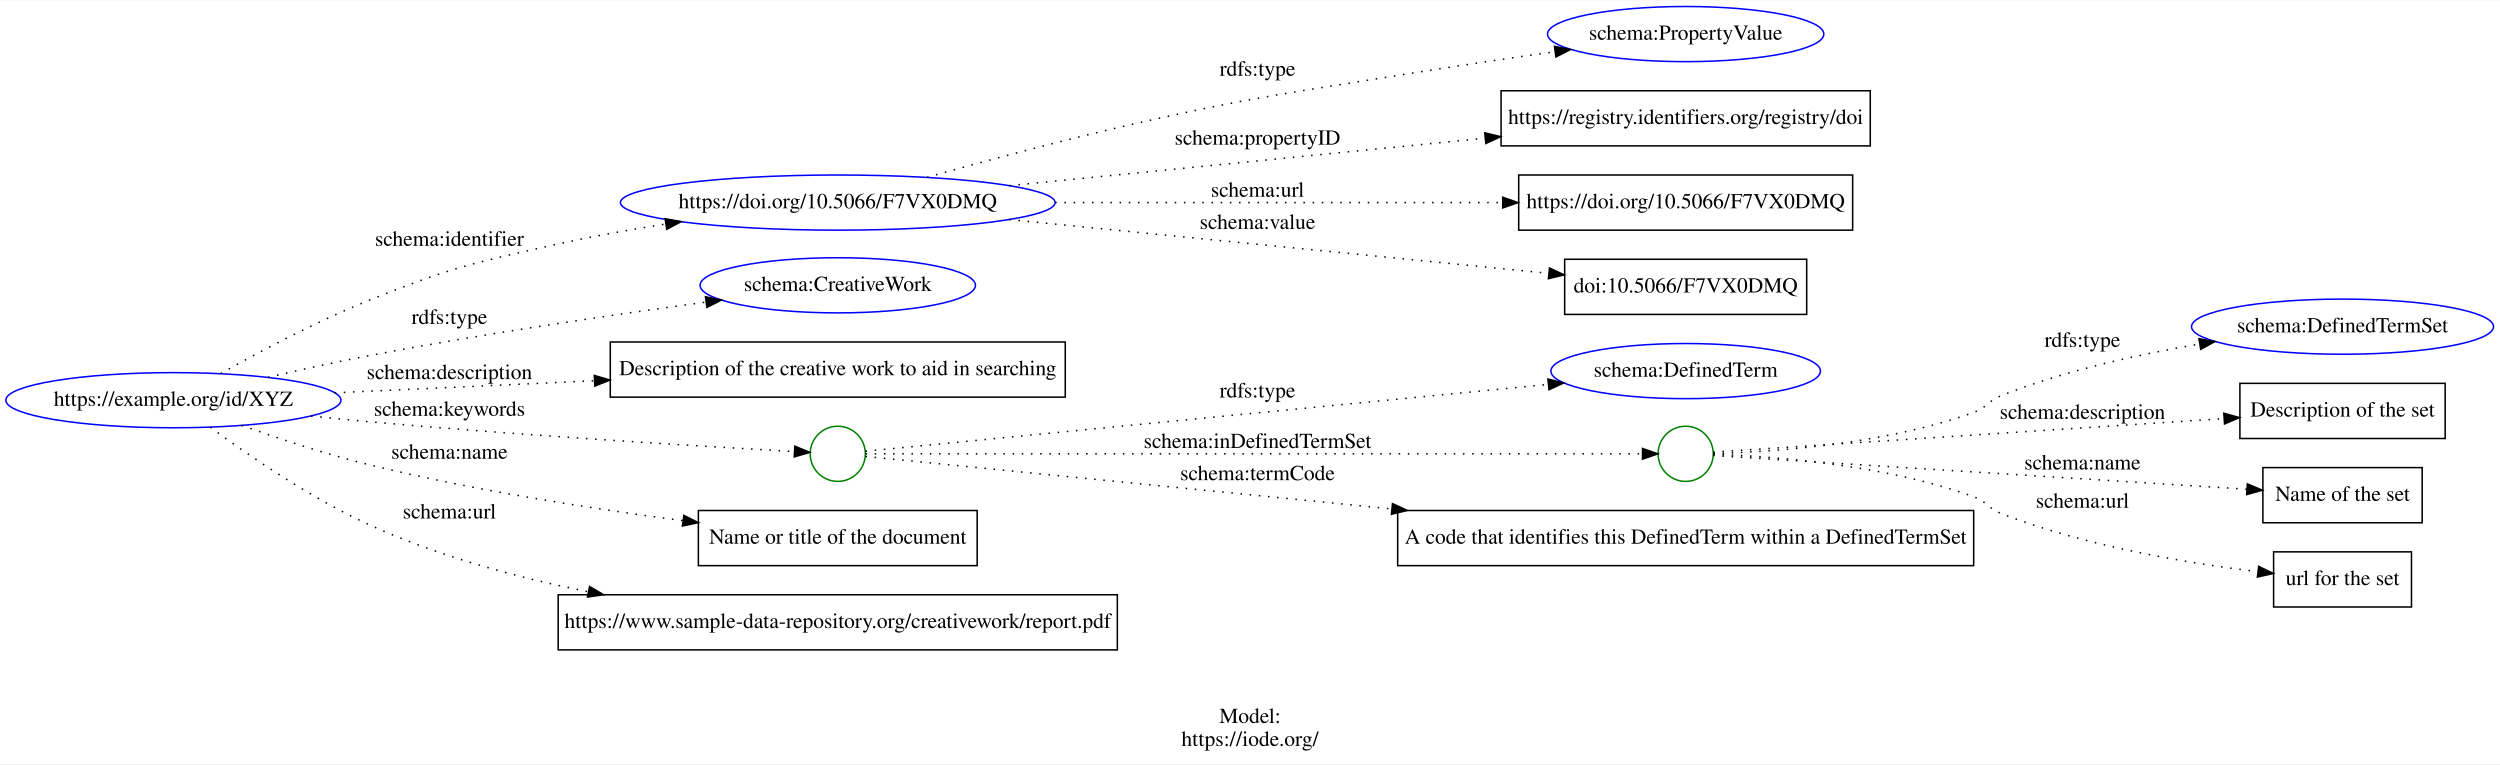
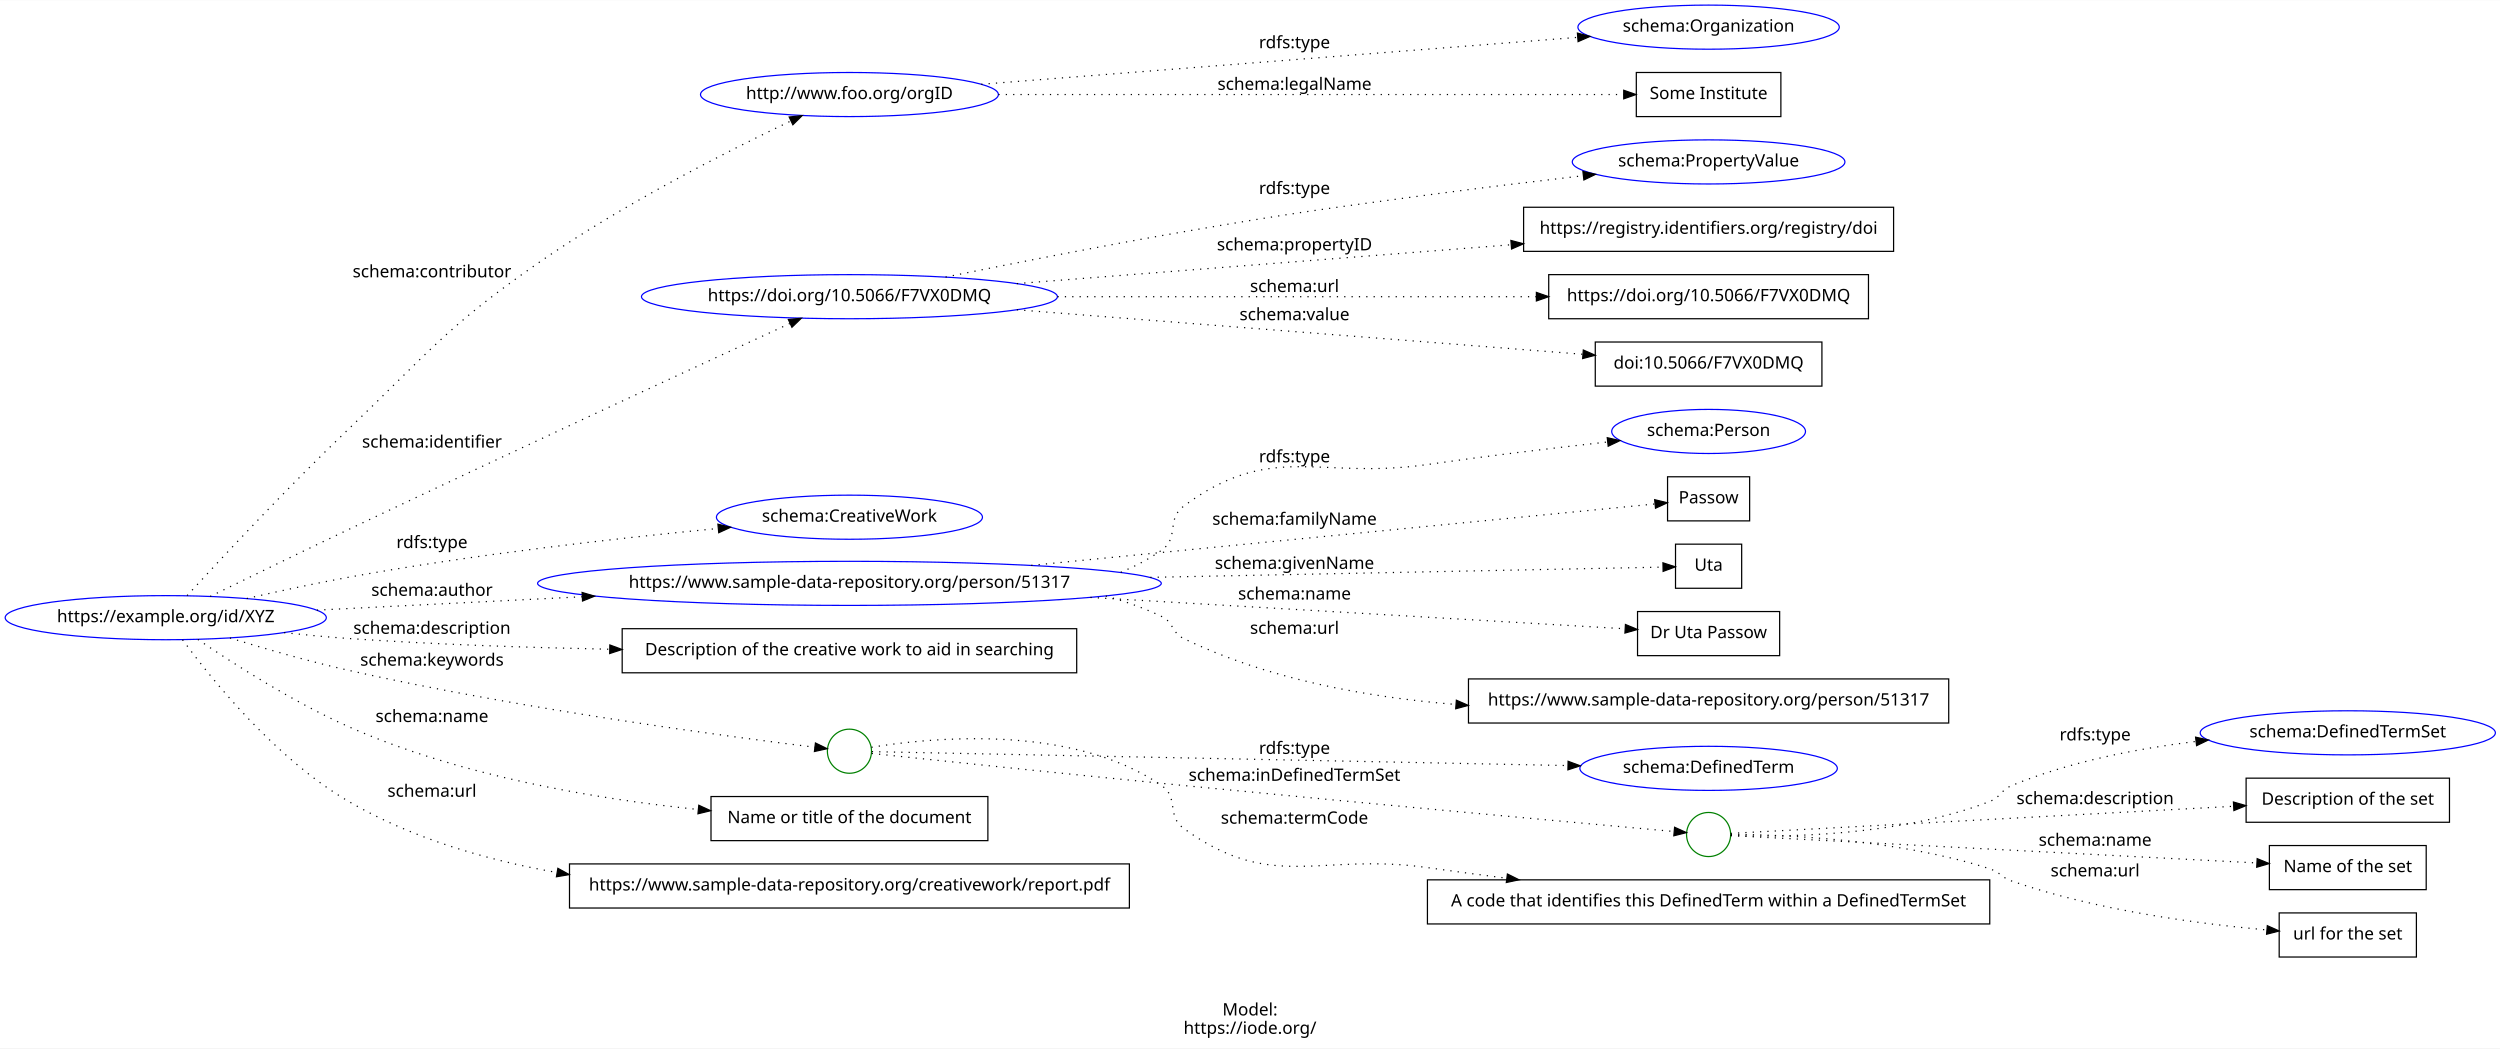
- <svg xmlns="http://www.w3.org/2000/svg" width="1632pt" height="499pt" viewBox="0.00 0.00 1631.96 498.50">
-   <g id="graph0" class="graph" transform="scale(1 1) rotate(0) translate(4 494.5)">
-     <polygon fill="white" stroke="transparent" points="-4,4 -4,-494.5 1627.96,-494.5 1627.96,4 -4,4" />
-     <text text-anchor="middle" x="811.98" y="-22.8" font-family="Times,serif" font-size="14.00">Model:</text>
-     <text text-anchor="middle" x="811.98" y="-7.8" font-family="Times,serif" font-size="14.00">https://iode.org/</text>
+ <svg xmlns="http://www.w3.org/2000/svg" width="2041pt" height="856pt" viewBox="0.00 0.00 2040.61 855.50">
+   <g id="graph0" class="graph" transform="scale(1 1) rotate(0) translate(4 851.5)">
+     <polygon fill="white" stroke="transparent" points="-4,4 -4,-851.5 2036.61,-851.5 2036.61,4 -4,4" />
+     <text text-anchor="middle" x="1016.31" y="-22.8" font-family="Times-Roman" font-size="14.00">Model:</text>
+     <text text-anchor="middle" x="1016.31" y="-7.8" font-family="Times-Roman" font-size="14.00">https://iode.org/</text>
    <g id="node1" class="node">
-       <ellipse fill="none" stroke="blue" cx="542.88" cy="-362.5" rx="141.88" ry="18" />
-       <text text-anchor="middle" x="542.88" y="-358.8" font-family="Times,serif" font-size="14.00">https://doi.org/10.5066/F7VX0DMQ</text>
+       <ellipse fill="none" stroke="blue" cx="689.35" cy="-774.5" rx="121.58" ry="18" />
+       <text text-anchor="middle" x="689.35" y="-770.8" font-family="Times-Roman" font-size="14.00">http://www.foo.org/orgID</text>
    </g>
    <g id="node2" class="node">
-       <ellipse fill="none" stroke="blue" cx="1096.38" cy="-472.5" rx="90.18" ry="18" />
-       <text text-anchor="middle" x="1096.38" y="-468.8" font-family="Times,serif" font-size="14.00">schema:PropertyValue</text>
+       <ellipse fill="none" stroke="blue" cx="1390.63" cy="-829.5" rx="106.68" ry="18" />
+       <text text-anchor="middle" x="1390.63" y="-825.8" font-family="Times-Roman" font-size="14.00">schema:Organization</text>
    </g>
    <g id="edge1" class="edge">
-       <path fill="none" stroke="black" stroke-dasharray="1,5" d="M601.2,-379.03C640.91,-390.16 695.12,-404.72 743.38,-415.5 816.12,-431.75 834.82,-433.51 908.38,-445.5 941.83,-450.95 978.74,-456.4 1010.87,-460.96" />
-       <polygon fill="black" stroke="black" points="1010.73,-464.48 1021.12,-462.41 1011.71,-457.55 1010.73,-464.48" />
-       <text text-anchor="middle" x="816.88" y="-445.3" font-family="Times,serif" font-size="14.00">rdfs:type</text>
+       <path fill="none" stroke="black" stroke-dasharray="1,5" d="M796.94,-782.88C928.85,-793.26 1152.11,-810.82 1283.71,-821.17" />
+       <polygon fill="black" stroke="black" points="1283.56,-824.67 1293.81,-821.96 1284.11,-817.69 1283.56,-824.67" />
+       <text text-anchor="middle" x="1052.63" y="-812.3" font-family="Times-Roman" font-size="14.00">rdfs:type</text>
    </g>
    <g id="node3" class="node">
-       <polygon fill="none" stroke="black" points="975.88,-399.5 975.88,-435.5 1216.88,-435.5 1216.88,-399.5 975.88,-399.5" />
-       <text text-anchor="middle" x="1096.38" y="-413.8" font-family="Times,serif" font-size="14.00">https://registry.identifiers.org/registry/doi</text>
+       <polygon fill="none" stroke="black" points="1331.63,-756.5 1331.63,-792.5 1449.63,-792.5 1449.63,-756.5 1331.63,-756.5" />
+       <text text-anchor="middle" x="1390.63" y="-770.8" font-family="Times-Roman" font-size="14.00">Some Institute</text>
    </g>
    <g id="edge2" class="edge">
-       <path fill="none" stroke="black" stroke-dasharray="1,5" d="M654.82,-373.56C744.5,-382.51 870.92,-395.11 965.35,-404.53" />
-       <polygon fill="black" stroke="black" points="965.24,-408.04 975.54,-405.55 965.93,-401.07 965.24,-408.04" />
-       <text text-anchor="middle" x="816.88" y="-400.3" font-family="Times,serif" font-size="14.00">schema:propertyID</text>
+       <path fill="none" stroke="black" stroke-dasharray="1,5" d="M810.96,-774.5C958.45,-774.5 1203.02,-774.5 1321.34,-774.5" />
+       <polygon fill="black" stroke="black" points="1321.36,-778 1331.36,-774.5 1321.36,-771 1321.36,-778" />
+       <text text-anchor="middle" x="1052.63" y="-778.3" font-family="Times-Roman" font-size="14.00">schema:legalName</text>
    </g>
    <g id="node4" class="node">
-       <polygon fill="none" stroke="black" points="987.38,-344.5 987.38,-380.5 1205.38,-380.5 1205.38,-344.5 987.38,-344.5" />
-       <text text-anchor="middle" x="1096.38" y="-358.8" font-family="Times,serif" font-size="14.00">https://doi.org/10.5066/F7VX0DMQ</text>
+       <ellipse fill="none" stroke="blue" cx="689.35" cy="-609.5" rx="169.77" ry="18" />
+       <text text-anchor="middle" x="689.35" y="-605.8" font-family="Times-Roman" font-size="14.00">https://doi.org/10.5066/F7VX0DMQ</text>
+     </g>
+     <g id="node5" class="node">
+       <ellipse fill="none" stroke="blue" cx="1390.63" cy="-719.5" rx="111.28" ry="18" />
+       <text text-anchor="middle" x="1390.63" y="-715.8" font-family="Times-Roman" font-size="14.00">schema:PropertyValue</text>
    </g>
    <g id="edge3" class="edge">
-       <path fill="none" stroke="black" stroke-dasharray="1,5" d="M684.83,-362.5C775.24,-362.5 891.28,-362.5 976.92,-362.5" />
-       <polygon fill="black" stroke="black" points="976.95,-366 986.95,-362.5 976.95,-359 976.95,-366" />
-       <text text-anchor="middle" x="816.88" y="-366.3" font-family="Times,serif" font-size="14.00">schema:url</text>
-     </g>
-     <g id="node5" class="node">
-       <polygon fill="none" stroke="black" points="1017.38,-289.5 1017.38,-325.5 1175.38,-325.5 1175.38,-289.5 1017.38,-289.5" />
-       <text text-anchor="middle" x="1096.38" y="-303.8" font-family="Times,serif" font-size="14.00">doi:10.5066/F7VX0DMQ</text>
+       <path fill="none" stroke="black" stroke-dasharray="1,5" d="M767.8,-625.52C822.09,-636.53 896.41,-651.14 962.13,-662.5 1050.27,-677.73 1072.48,-680.58 1161.13,-692.5 1202.74,-698.09 1248.69,-703.64 1288.41,-708.25" />
+       <polygon fill="black" stroke="black" points="1288.04,-711.72 1298.37,-709.39 1288.84,-704.77 1288.04,-711.72" />
+       <text text-anchor="middle" x="1052.63" y="-693.3" font-family="Times-Roman" font-size="14.00">rdfs:type</text>
+     </g>
+     <g id="node6" class="node">
+       <polygon fill="none" stroke="black" points="1239.63,-646.5 1239.63,-682.5 1541.63,-682.5 1541.63,-646.5 1239.63,-646.5" />
+       <text text-anchor="middle" x="1390.63" y="-660.8" font-family="Times-Roman" font-size="14.00">https://registry.identifiers.org/registry/doi</text>
    </g>
    <g id="edge4" class="edge">
-       <path fill="none" stroke="black" stroke-dasharray="1,5" d="M654.82,-351.44C758.46,-341.1 911.16,-325.87 1006.86,-316.33" />
-       <polygon fill="black" stroke="black" points="1007.49,-319.78 1017.09,-315.31 1006.79,-312.82 1007.49,-319.78" />
-       <text text-anchor="middle" x="816.88" y="-345.3" font-family="Times,serif" font-size="14.00">schema:value</text>
-     </g>
-     <g id="node6" class="node">
-       <ellipse fill="none" stroke="blue" cx="109.19" cy="-233.5" rx="109.38" ry="18" />
-       <text text-anchor="middle" x="109.19" y="-229.8" font-family="Times,serif" font-size="14.00">https://example.org/id/XYZ</text>
+       <path fill="none" stroke="black" stroke-dasharray="1,5" d="M826.01,-620.17C941.42,-629.25 1107.38,-642.3 1229.33,-651.89" />
+       <polygon fill="black" stroke="black" points="1229.26,-655.4 1239.51,-652.69 1229.81,-648.42 1229.26,-655.4" />
+       <text text-anchor="middle" x="1052.63" y="-647.3" font-family="Times-Roman" font-size="14.00">schema:propertyID</text>
+     </g>
+     <g id="node7" class="node">
+       <polygon fill="none" stroke="black" points="1260.13,-591.5 1260.13,-627.5 1521.13,-627.5 1521.13,-591.5 1260.13,-591.5" />
+       <text text-anchor="middle" x="1390.63" y="-605.8" font-family="Times-Roman" font-size="14.00">https://doi.org/10.5066/F7VX0DMQ</text>
+     </g>
+     <g id="edge5" class="edge">
+       <path fill="none" stroke="black" stroke-dasharray="1,5" d="M859.18,-609.5C978.84,-609.5 1137.48,-609.5 1250.01,-609.5" />
+       <polygon fill="black" stroke="black" points="1250.07,-613 1260.07,-609.5 1250.07,-606 1250.07,-613" />
+       <text text-anchor="middle" x="1052.63" y="-613.3" font-family="Times-Roman" font-size="14.00">schema:url</text>
+     </g>
+     <g id="node8" class="node">
+       <polygon fill="none" stroke="black" points="1298.13,-536.5 1298.13,-572.5 1483.13,-572.5 1483.13,-536.5 1298.13,-536.5" />
+       <text text-anchor="middle" x="1390.63" y="-550.8" font-family="Times-Roman" font-size="14.00">doi:10.5066/F7VX0DMQ</text>
+     </g>
+     <g id="edge6" class="edge">
+       <path fill="none" stroke="black" stroke-dasharray="1,5" d="M826.01,-598.83C961.32,-588.19 1166.09,-572.08 1287.99,-562.49" />
+       <polygon fill="black" stroke="black" points="1288.38,-565.97 1298.07,-561.7 1287.83,-559 1288.38,-565.97" />
+       <text text-anchor="middle" x="1052.63" y="-590.3" font-family="Times-Roman" font-size="14.00">schema:value</text>
+     </g>
+     <g id="node9" class="node">
+       <ellipse fill="none" stroke="blue" cx="131.29" cy="-347.5" rx="131.08" ry="18" />
+       <text text-anchor="middle" x="131.29" y="-343.8" font-family="Times-Roman" font-size="14.00">https://example.org/id/XYZ</text>
+     </g>
+     <g id="edge9" class="edge">
+       <path fill="none" stroke="black" stroke-dasharray="1,5" d="M148.72,-365.53C175.58,-394.78 230.9,-454.1 280.58,-501.5 346.42,-564.34 359.92,-584.44 434.58,-636.5 502.88,-684.13 589.33,-728.02 641.66,-752.99" />
+       <polygon fill="black" stroke="black" points="640.17,-756.16 650.71,-757.28 643.17,-749.84 640.17,-756.16" />
+       <text text-anchor="middle" x="348.58" y="-625.3" font-family="Times-Roman" font-size="14.00">schema:contributor</text>
+     </g>
+     <g id="edge11" class="edge">
+       <path fill="none" stroke="black" stroke-dasharray="1,5" d="M167.57,-364.83C197.56,-379.51 241.81,-401.06 280.58,-419.5 410.44,-481.28 564.44,-552.48 640.68,-587.59" />
+       <polygon fill="black" stroke="black" points="639.48,-590.89 650.03,-591.89 642.41,-584.53 639.48,-590.89" />
+       <text text-anchor="middle" x="348.58" y="-486.3" font-family="Times-Roman" font-size="14.00">schema:identifier</text>
+     </g>
+     <g id="node10" class="node">
+       <ellipse fill="none" stroke="blue" cx="689.35" cy="-429.5" rx="108.58" ry="18" />
+       <text text-anchor="middle" x="689.35" y="-425.8" font-family="Times-Roman" font-size="14.00">schema:CreativeWork</text>
    </g>
    <g id="edge7" class="edge">
-       <path fill="none" stroke="black" stroke-dasharray="1,5" d="M140.05,-250.89C165.16,-265.02 202.32,-284.78 236.38,-298.5 289.73,-319.98 304.24,-323.01 360.38,-335.5 382.97,-340.52 407.34,-344.87 430.68,-348.52" />
-       <polygon fill="black" stroke="black" points="430.19,-351.98 440.61,-350.04 431.25,-345.06 430.19,-351.98" />
-       <text text-anchor="middle" x="289.38" y="-334.3" font-family="Times,serif" font-size="14.00">schema:identifier</text>
-     </g>
-     <g id="node7" class="node">
-       <ellipse fill="none" stroke="blue" cx="542.88" cy="-308.5" rx="89.88" ry="18" />
-       <text text-anchor="middle" x="542.88" y="-304.8" font-family="Times,serif" font-size="14.00">schema:CreativeWork</text>
-     </g>
-     <g id="edge5" class="edge">
-       <path fill="none" stroke="black" stroke-dasharray="1,5" d="M170.97,-248.42C191.66,-253.25 214.96,-258.4 236.38,-262.5 310.49,-276.67 395.39,-289.16 456.86,-297.53" />
-       <polygon fill="black" stroke="black" points="456.52,-301.02 466.9,-298.89 457.46,-294.08 456.52,-301.02" />
-       <text text-anchor="middle" x="289.38" y="-283.3" font-family="Times,serif" font-size="14.00">rdfs:type</text>
-     </g>
-     <g id="node8" class="node">
-       <polygon fill="none" stroke="black" points="394.38,-235.5 394.38,-271.5 691.38,-271.5 691.38,-235.5 394.38,-235.5" />
-       <text text-anchor="middle" x="542.88" y="-249.8" font-family="Times,serif" font-size="14.00">Description of the creative work to aid in searching</text>
-     </g>
-     <g id="edge6" class="edge">
-       <path fill="none" stroke="black" stroke-dasharray="1,5" d="M214.42,-238.33C265.26,-240.68 327.5,-243.57 384.01,-246.19" />
-       <polygon fill="black" stroke="black" points="383.97,-249.69 394.12,-246.65 384.3,-242.7 383.97,-249.69" />
-       <text text-anchor="middle" x="289.38" y="-247.3" font-family="Times,serif" font-size="14.00">schema:description</text>
-     </g>
-     <g id="node9" class="node">
-       <ellipse fill="none" stroke="green" cx="542.88" cy="-198.5" rx="18" ry="18" />
+       <path fill="none" stroke="black" stroke-dasharray="1,5" d="M197.4,-363.13C223.21,-369.02 253.2,-375.51 280.58,-380.5 382.26,-399.05 499.53,-412.3 582.13,-420.31" />
+       <polygon fill="black" stroke="black" points="582,-423.81 592.29,-421.28 582.67,-416.84 582,-423.81" />
+       <text text-anchor="middle" x="348.58" y="-404.3" font-family="Times-Roman" font-size="14.00">rdfs:type</text>
+     </g>
+     <g id="node11" class="node">
+       <ellipse fill="none" stroke="blue" cx="689.35" cy="-375.5" rx="254.55" ry="18" />
+       <text text-anchor="middle" x="689.35" y="-371.8" font-family="Times-Roman" font-size="14.00">https://www.sample-data-repository.org/person/51317</text>
    </g>
    <g id="edge8" class="edge">
-       <path fill="none" stroke="black" stroke-dasharray="1,5" d="M199.08,-223.17C211.59,-221.85 224.31,-220.58 236.38,-219.5 338.92,-210.29 461.15,-203 514.6,-199.99" />
-       <polygon fill="black" stroke="black" points="514.85,-203.48 524.63,-199.43 514.46,-196.49 514.85,-203.48" />
-       <text text-anchor="middle" x="289.38" y="-223.3" font-family="Times,serif" font-size="14.00">schema:keywords</text>
-     </g>
-     <g id="node10" class="node">
-       <polygon fill="none" stroke="black" points="451.88,-125.5 451.88,-161.5 633.88,-161.5 633.88,-125.5 451.88,-125.5" />
-       <text text-anchor="middle" x="542.88" y="-139.8" font-family="Times,serif" font-size="14.00">Name or title of the document</text>
-     </g>
-     <g id="edge9" class="edge">
-       <path fill="none" stroke="black" stroke-dasharray="1,5" d="M153.77,-217.06C177.85,-208.47 208.46,-198.35 236.38,-191.5 304.03,-174.9 381.58,-162.8 441.62,-154.9" />
-       <polygon fill="black" stroke="black" points="442.39,-158.33 451.86,-153.57 441.49,-151.38 442.39,-158.33" />
-       <text text-anchor="middle" x="289.38" y="-195.3" font-family="Times,serif" font-size="14.00">schema:name</text>
-     </g>
-     <g id="node11" class="node">
-       <polygon fill="none" stroke="black" points="360.38,-70.5 360.38,-106.5 725.38,-106.5 725.38,-70.5 360.38,-70.5" />
-       <text text-anchor="middle" x="542.88" y="-84.8" font-family="Times,serif" font-size="14.00">https://www.sample-data-repository.org/creativework/report.pdf</text>
+       <path fill="none" stroke="black" stroke-dasharray="1,5" d="M254.66,-353.66C318.11,-356.86 397.52,-360.86 470.98,-364.55" />
+       <polygon fill="black" stroke="black" points="471.14,-368.07 481.3,-365.07 471.49,-361.08 471.14,-368.07" />
+       <text text-anchor="middle" x="348.58" y="-365.3" font-family="Times-Roman" font-size="14.00">schema:author</text>
+     </g>
+     <g id="node12" class="node">
+       <polygon fill="none" stroke="black" points="503.85,-302.5 503.85,-338.5 874.85,-338.5 874.85,-302.5 503.85,-302.5" />
+       <text text-anchor="middle" x="689.35" y="-316.8" font-family="Times-Roman" font-size="14.00">Description of the creative work to aid in searching</text>
    </g>
    <g id="edge10" class="edge">
-       <path fill="none" stroke="black" stroke-dasharray="1,5" d="M133.23,-215.87C157.7,-197.86 198.05,-170.09 236.38,-152.5 280.98,-132.03 332.25,-118.03 379.9,-108.49" />
-       <polygon fill="black" stroke="black" points="380.86,-111.87 390.01,-106.52 379.52,-105 380.86,-111.87" />
-       <text text-anchor="middle" x="289.38" y="-156.3" font-family="Times,serif" font-size="14.00">schema:url</text>
-     </g>
-     <g id="node12" class="node">
-       <ellipse fill="none" stroke="blue" cx="1096.38" cy="-252.5" rx="87.99" ry="18" />
-       <text text-anchor="middle" x="1096.38" y="-248.8" font-family="Times,serif" font-size="14.00">schema:DefinedTerm</text>
-     </g>
-     <g id="edge11" class="edge">
-       <path fill="none" stroke="black" stroke-dasharray="1,5" d="M560.99,-200.18C627.62,-206.7 872.62,-230.69 1006.53,-243.8" />
-       <polygon fill="black" stroke="black" points="1006.47,-247.31 1016.77,-244.8 1007.16,-240.34 1006.47,-247.31" />
-       <text text-anchor="middle" x="816.88" y="-235.3" font-family="Times,serif" font-size="14.00">rdfs:type</text>
+       <path fill="none" stroke="black" stroke-dasharray="1,5" d="M227.9,-335.27C245.39,-333.39 263.52,-331.68 280.58,-330.5 349.87,-325.69 425.93,-323.1 493.4,-321.73" />
+       <polygon fill="black" stroke="black" points="493.79,-325.22 503.72,-321.53 493.65,-318.22 493.79,-325.22" />
+       <text text-anchor="middle" x="348.58" y="-334.3" font-family="Times-Roman" font-size="14.00">schema:description</text>
    </g>
    <g id="node13" class="node">
-       <ellipse fill="none" stroke="green" cx="1096.38" cy="-198.5" rx="18" ry="18" />
+       <ellipse fill="none" stroke="green" cx="689.35" cy="-238.5" rx="18" ry="18" />
    </g>
    <g id="edge12" class="edge">
-       <path fill="none" stroke="black" stroke-dasharray="1,5" d="M560.99,-198.5C640.03,-198.5 970.13,-198.5 1067.95,-198.5" />
-       <polygon fill="black" stroke="black" points="1068.2,-202 1078.2,-198.5 1068.2,-195 1068.2,-202" />
-       <text text-anchor="middle" x="816.88" y="-202.3" font-family="Times,serif" font-size="14.00">schema:inDefinedTermSet</text>
+       <path fill="none" stroke="black" stroke-dasharray="1,5" d="M183.7,-330.92C212.06,-322.2 248.02,-311.83 280.58,-304.5 422.41,-272.58 595.31,-249.83 661.14,-241.74" />
+       <polygon fill="black" stroke="black" points="661.61,-245.21 671.12,-240.53 660.77,-238.26 661.61,-245.21" />
+       <text text-anchor="middle" x="348.58" y="-308.3" font-family="Times-Roman" font-size="14.00">schema:keywords</text>
    </g>
    <g id="node14" class="node">
-       <polygon fill="none" stroke="black" points="908.38,-125.5 908.38,-161.5 1284.38,-161.5 1284.38,-125.5 908.38,-125.5" />
-       <text text-anchor="middle" x="1096.38" y="-139.8" font-family="Times,serif" font-size="14.00">A code that identifies this DefinedTerm within a DefinedTermSet</text>
+       <polygon fill="none" stroke="black" points="576.35,-165.5 576.35,-201.5 802.35,-201.5 802.35,-165.5 576.35,-165.5" />
+       <text text-anchor="middle" x="689.35" y="-179.8" font-family="Times-Roman" font-size="14.00">Name or title of the document</text>
    </g>
    <g id="edge13" class="edge">
-       <path fill="none" stroke="black" stroke-dasharray="1,5" d="M560.99,-196.79C612.86,-191.62 772.87,-175.66 904.39,-162.55" />
-       <polygon fill="black" stroke="black" points="905,-166 914.61,-161.53 904.31,-159.04 905,-166" />
-       <text text-anchor="middle" x="816.88" y="-181.3" font-family="Times,serif" font-size="14.00">schema:termCode</text>
+       <path fill="none" stroke="black" stroke-dasharray="1,5" d="M157.5,-329.74C186.2,-310.16 235.03,-278.75 280.58,-258.5 371.27,-218.17 482.58,-199.53 565.97,-190.91" />
+       <polygon fill="black" stroke="black" points="566.4,-194.39 576,-189.91 565.7,-187.42 566.4,-194.39" />
+       <text text-anchor="middle" x="348.58" y="-262.3" font-family="Times-Roman" font-size="14.00">schema:name</text>
    </g>
    <g id="node15" class="node">
-       <ellipse fill="none" stroke="blue" cx="1525.17" cy="-281.5" rx="98.58" ry="18" />
-       <text text-anchor="middle" x="1525.17" y="-277.8" font-family="Times,serif" font-size="14.00">schema:DefinedTermSet</text>
+       <polygon fill="none" stroke="black" points="460.85,-110.5 460.85,-146.5 917.85,-146.5 917.85,-110.5 460.85,-110.5" />
+       <text text-anchor="middle" x="689.35" y="-124.8" font-family="Times-Roman" font-size="14.00">https://www.sample-data-repository.org/creativework/report.pdf</text>
    </g>
    <g id="edge14" class="edge">
-       <path fill="none" stroke="black" stroke-dasharray="1,5" d="M1114.44,-198.69C1147.99,-199.54 1224.52,-203.92 1284.38,-225.5 1293.2,-228.68 1293.65,-233.07 1302.38,-236.5 1343.51,-252.66 1391.31,-263.31 1431.99,-270.17" />
-       <polygon fill="black" stroke="black" points="1431.46,-273.63 1441.89,-271.79 1432.59,-266.72 1431.46,-273.63" />
-       <text text-anchor="middle" x="1355.38" y="-268.3" font-family="Times,serif" font-size="14.00">rdfs:type</text>
+       <path fill="none" stroke="black" stroke-dasharray="1,5" d="M144.98,-329.48C168.19,-297.88 220.66,-232.5 280.58,-197.5 331.64,-167.67 392.05,-149.89 450.51,-139.5" />
+       <polygon fill="black" stroke="black" points="451.37,-142.91 460.64,-137.77 450.19,-136.01 451.37,-142.91" />
+       <text text-anchor="middle" x="348.58" y="-201.3" font-family="Times-Roman" font-size="14.00">schema:url</text>
    </g>
    <g id="node16" class="node">
-       <polygon fill="none" stroke="black" points="1458.17,-208.5 1458.17,-244.5 1592.17,-244.5 1592.17,-208.5 1458.17,-208.5" />
-       <text text-anchor="middle" x="1525.17" y="-222.8" font-family="Times,serif" font-size="14.00">Description of the set</text>
+       <ellipse fill="none" stroke="blue" cx="1390.63" cy="-499.5" rx="79.09" ry="18" />
+       <text text-anchor="middle" x="1390.63" y="-495.8" font-family="Times-Roman" font-size="14.00">schema:Person</text>
    </g>
    <g id="edge15" class="edge">
-       <path fill="none" stroke="black" stroke-dasharray="1,5" d="M1114.37,-199.61C1169.44,-203.23 1345.31,-214.77 1447.88,-221.49" />
-       <polygon fill="black" stroke="black" points="1447.67,-224.99 1457.88,-222.15 1448.13,-218 1447.67,-224.99" />
-       <text text-anchor="middle" x="1355.38" y="-221.3" font-family="Times,serif" font-size="14.00">schema:description</text>
+       <path fill="none" stroke="black" stroke-dasharray="1,5" d="M910.82,-384.52C922.55,-389.37 933.76,-395.3 944.13,-402.5 958.83,-412.7 947.76,-427.84 962.13,-438.5 1034.2,-491.95 1072.33,-459.68 1161.13,-472.5 1209.82,-479.53 1264.55,-486.05 1308.23,-490.91" />
+       <polygon fill="black" stroke="black" points="1307.91,-494.4 1318.23,-492.02 1308.68,-487.44 1307.91,-494.4" />
+       <text text-anchor="middle" x="1052.63" y="-474.3" font-family="Times-Roman" font-size="14.00">rdfs:type</text>
    </g>
    <g id="node17" class="node">
-       <polygon fill="none" stroke="black" points="1473.17,-153.5 1473.17,-189.5 1577.17,-189.5 1577.17,-153.5 1473.17,-153.5" />
-       <text text-anchor="middle" x="1525.17" y="-167.8" font-family="Times,serif" font-size="14.00">Name of the set</text>
+       <polygon fill="none" stroke="black" points="1357.13,-426.5 1357.13,-462.5 1424.13,-462.5 1424.13,-426.5 1357.13,-426.5" />
+       <text text-anchor="middle" x="1390.63" y="-440.8" font-family="Times-Roman" font-size="14.00">Passow</text>
    </g>
    <g id="edge16" class="edge">
-       <path fill="none" stroke="black" stroke-dasharray="1,5" d="M1114.37,-197.42C1172.17,-193.77 1363.07,-181.69 1462.59,-175.4" />
-       <polygon fill="black" stroke="black" points="1463.05,-178.87 1472.81,-174.75 1462.6,-171.89 1463.05,-178.87" />
-       <text text-anchor="middle" x="1355.38" y="-188.3" font-family="Times,serif" font-size="14.00">schema:name</text>
+       <path fill="none" stroke="black" stroke-dasharray="1,5" d="M837.75,-390.17C878.08,-394.18 921.79,-398.51 962.13,-402.5 1102.83,-416.4 1269.59,-432.75 1346.65,-440.29" />
+       <polygon fill="black" stroke="black" points="1346.62,-443.81 1356.91,-441.3 1347.3,-436.84 1346.62,-443.81" />
+       <text text-anchor="middle" x="1052.63" y="-423.3" font-family="Times-Roman" font-size="14.00">schema:familyName</text>
    </g>
    <g id="node18" class="node">
-       <polygon fill="none" stroke="black" points="1480.17,-98.5 1480.17,-134.5 1570.17,-134.5 1570.17,-98.5 1480.17,-98.5" />
-       <text text-anchor="middle" x="1525.17" y="-112.8" font-family="Times,serif" font-size="14.00">url for the set</text>
+       <polygon fill="none" stroke="black" points="1363.63,-371.5 1363.63,-407.5 1417.63,-407.5 1417.63,-371.5 1363.63,-371.5" />
+       <text text-anchor="middle" x="1390.63" y="-385.8" font-family="Times-Roman" font-size="14.00">Uta</text>
    </g>
    <g id="edge17" class="edge">
-       <path fill="none" stroke="black" stroke-dasharray="1,5" d="M1114.44,-198.2C1148,-197.12 1224.53,-192.25 1284.38,-170.5 1293.19,-167.3 1293.64,-162.89 1302.38,-159.5 1357.29,-138.2 1424.08,-127.1 1469.93,-121.55" />
-       <polygon fill="black" stroke="black" points="1470.43,-125.02 1479.96,-120.39 1469.62,-118.06 1470.43,-125.02" />
-       <text text-anchor="middle" x="1355.38" y="-163.3" font-family="Times,serif" font-size="14.00">schema:url</text>
+       <path fill="none" stroke="black" stroke-dasharray="1,5" d="M934.93,-380.4C1090.28,-383.51 1276.14,-387.23 1353.3,-388.77" />
+       <polygon fill="black" stroke="black" points="1353.38,-392.27 1363.45,-388.98 1353.52,-385.28 1353.38,-392.27" />
+       <text text-anchor="middle" x="1052.63" y="-387.3" font-family="Times-Roman" font-size="14.00">schema:givenName</text>
+     </g>
+     <g id="node19" class="node">
+       <polygon fill="none" stroke="black" points="1332.63,-316.5 1332.63,-352.5 1448.63,-352.5 1448.63,-316.5 1332.63,-316.5" />
+       <text text-anchor="middle" x="1390.63" y="-330.8" font-family="Times-Roman" font-size="14.00">Dr Uta Passow</text>
+     </g>
+     <g id="edge18" class="edge">
+       <path fill="none" stroke="black" stroke-dasharray="1,5" d="M886.07,-364.02C1032.02,-355.47 1222.67,-344.29 1322.31,-338.45" />
+       <polygon fill="black" stroke="black" points="1322.76,-341.93 1332.54,-337.85 1322.35,-334.94 1322.76,-341.93" />
+       <text text-anchor="middle" x="1052.63" y="-362.3" font-family="Times-Roman" font-size="14.00">schema:name</text>
+     </g>
+     <g id="node20" class="node">
+       <polygon fill="none" stroke="black" points="1194.63,-261.5 1194.63,-297.5 1586.63,-297.5 1586.63,-261.5 1194.63,-261.5" />
+       <text text-anchor="middle" x="1390.63" y="-275.8" font-family="Times-Roman" font-size="14.00">https://www.sample-data-repository.org/person/51317</text>
+     </g>
+     <g id="edge19" class="edge">
+       <path fill="none" stroke="black" stroke-dasharray="1,5" d="M898.6,-365.19C914.38,-360.85 929.74,-355.38 944.13,-348.5 954.34,-343.62 951.95,-335.44 962.13,-330.5 1030.12,-297.48 1111.1,-282.59 1184.2,-276.66" />
+       <polygon fill="black" stroke="black" points="1184.75,-280.13 1194.46,-275.88 1184.22,-273.15 1184.75,-280.13" />
+       <text text-anchor="middle" x="1052.63" y="-334.3" font-family="Times-Roman" font-size="14.00">schema:url</text>
+     </g>
+     <g id="node21" class="node">
+       <ellipse fill="none" stroke="blue" cx="1390.63" cy="-224.5" rx="105.08" ry="18" />
+       <text text-anchor="middle" x="1390.63" y="-220.8" font-family="Times-Roman" font-size="14.00">schema:DefinedTerm</text>
+     </g>
+     <g id="edge20" class="edge">
+       <path fill="none" stroke="black" stroke-dasharray="1,5" d="M707.64,-238.15C784.92,-236.61 1102.51,-230.25 1275.7,-226.78" />
+       <polygon fill="black" stroke="black" points="1275.95,-230.28 1285.87,-226.58 1275.81,-223.28 1275.95,-230.28" />
+       <text text-anchor="middle" x="1052.63" y="-236.3" font-family="Times-Roman" font-size="14.00">rdfs:type</text>
+     </g>
+     <g id="node22" class="node">
+       <ellipse fill="none" stroke="green" cx="1390.63" cy="-170.5" rx="18" ry="18" />
+     </g>
+     <g id="edge21" class="edge">
+       <path fill="none" stroke="black" stroke-dasharray="1,5" d="M707.52,-236.68C750.43,-232.13 865.83,-219.97 962.13,-210.5 1113.22,-195.65 1294.48,-179.11 1362.28,-172.97" />
+       <polygon fill="black" stroke="black" points="1362.88,-176.43 1372.52,-172.04 1362.25,-169.46 1362.88,-176.43" />
+       <text text-anchor="middle" x="1052.63" y="-214.3" font-family="Times-Roman" font-size="14.00">schema:inDefinedTermSet</text>
+     </g>
+     <g id="node23" class="node">
+       <polygon fill="none" stroke="black" points="1161.13,-97.5 1161.13,-133.5 1620.13,-133.5 1620.13,-97.5 1161.13,-97.5" />
+       <text text-anchor="middle" x="1390.63" y="-111.8" font-family="Times-Roman" font-size="14.00">A code that identifies this DefinedTerm within a DefinedTermSet</text>
+     </g>
+     <g id="edge22" class="edge">
+       <path fill="none" stroke="black" stroke-dasharray="1,5" d="M707.32,-241.69C751,-248.92 869.1,-262.15 944.13,-210.5 958.54,-200.58 947.97,-185.77 962.13,-175.5 1034.64,-122.9 1072.44,-156.06 1161.13,-143.5 1182.06,-140.54 1204.1,-137.6 1225.9,-134.81" />
+       <polygon fill="black" stroke="black" points="1226.41,-138.27 1235.89,-133.54 1225.53,-131.33 1226.41,-138.27" />
+       <text text-anchor="middle" x="1052.63" y="-179.3" font-family="Times-Roman" font-size="14.00">schema:termCode</text>
+     </g>
+     <g id="node24" class="node">
+       <ellipse fill="none" stroke="blue" cx="1912.37" cy="-253.5" rx="120.48" ry="18" />
+       <text text-anchor="middle" x="1912.37" y="-249.8" font-family="Times-Roman" font-size="14.00">schema:DefinedTermSet</text>
+     </g>
+     <g id="edge23" class="edge">
+       <path fill="none" stroke="black" stroke-dasharray="1,5" d="M1408.67,-169.66C1447.61,-168.33 1545.5,-168.42 1620.13,-197.5 1629.33,-201.08 1629.01,-206.74 1638.13,-210.5 1685.18,-229.88 1740.09,-240.59 1788.3,-246.48" />
+       <polygon fill="black" stroke="black" points="1788.14,-249.98 1798.48,-247.66 1788.95,-243.03 1788.14,-249.98" />
+       <text text-anchor="middle" x="1706.13" y="-247.3" font-family="Times-Roman" font-size="14.00">rdfs:type</text>
+     </g>
+     <g id="node25" class="node">
+       <polygon fill="none" stroke="black" points="1829.37,-180.5 1829.37,-216.5 1995.37,-216.5 1995.37,-180.5 1829.37,-180.5" />
+       <text text-anchor="middle" x="1912.37" y="-194.8" font-family="Times-Roman" font-size="14.00">Description of the set</text>
+     </g>
+     <g id="edge24" class="edge">
+       <path fill="none" stroke="black" stroke-dasharray="1,5" d="M1408.63,-171.42C1471.23,-174.79 1691.87,-186.67 1819.08,-193.53" />
+       <polygon fill="black" stroke="black" points="1819.03,-197.03 1829.2,-194.07 1819.41,-190.04 1819.03,-197.03" />
+       <text text-anchor="middle" x="1706.13" y="-195.3" font-family="Times-Roman" font-size="14.00">schema:description</text>
+     </g>
+     <g id="node26" class="node">
+       <polygon fill="none" stroke="black" points="1848.37,-125.5 1848.37,-161.5 1976.37,-161.5 1976.37,-125.5 1848.37,-125.5" />
+       <text text-anchor="middle" x="1912.37" y="-139.8" font-family="Times-Roman" font-size="14.00">Name of the set</text>
+     </g>
+     <g id="edge25" class="edge">
+       <path fill="none" stroke="black" stroke-dasharray="1,5" d="M1408.63,-169.62C1474.48,-166.2 1715.24,-153.69 1838.13,-147.3" />
+       <polygon fill="black" stroke="black" points="1838.41,-150.8 1848.21,-146.78 1838.04,-143.8 1838.41,-150.8" />
+       <text text-anchor="middle" x="1706.13" y="-161.3" font-family="Times-Roman" font-size="14.00">schema:name</text>
+     </g>
+     <g id="node27" class="node">
+       <polygon fill="none" stroke="black" points="1856.37,-70.5 1856.37,-106.5 1968.37,-106.5 1968.37,-70.5 1856.37,-70.5" />
+       <text text-anchor="middle" x="1912.37" y="-84.8" font-family="Times-Roman" font-size="14.00">url for the set</text>
+     </g>
+     <g id="edge26" class="edge">
+       <path fill="none" stroke="black" stroke-dasharray="1,5" d="M1408.74,-170.62C1447.41,-170.41 1544.12,-167.23 1620.13,-142.5 1628.83,-139.67 1629.48,-135.49 1638.13,-132.5 1706.84,-108.71 1789.8,-97.67 1846.15,-92.62" />
+       <polygon fill="black" stroke="black" points="1846.69,-96.09 1856.35,-91.74 1846.09,-89.11 1846.69,-96.09" />
+       <text text-anchor="middle" x="1706.13" y="-136.3" font-family="Times-Roman" font-size="14.00">schema:url</text>
    </g>
  </g>
</svg>
